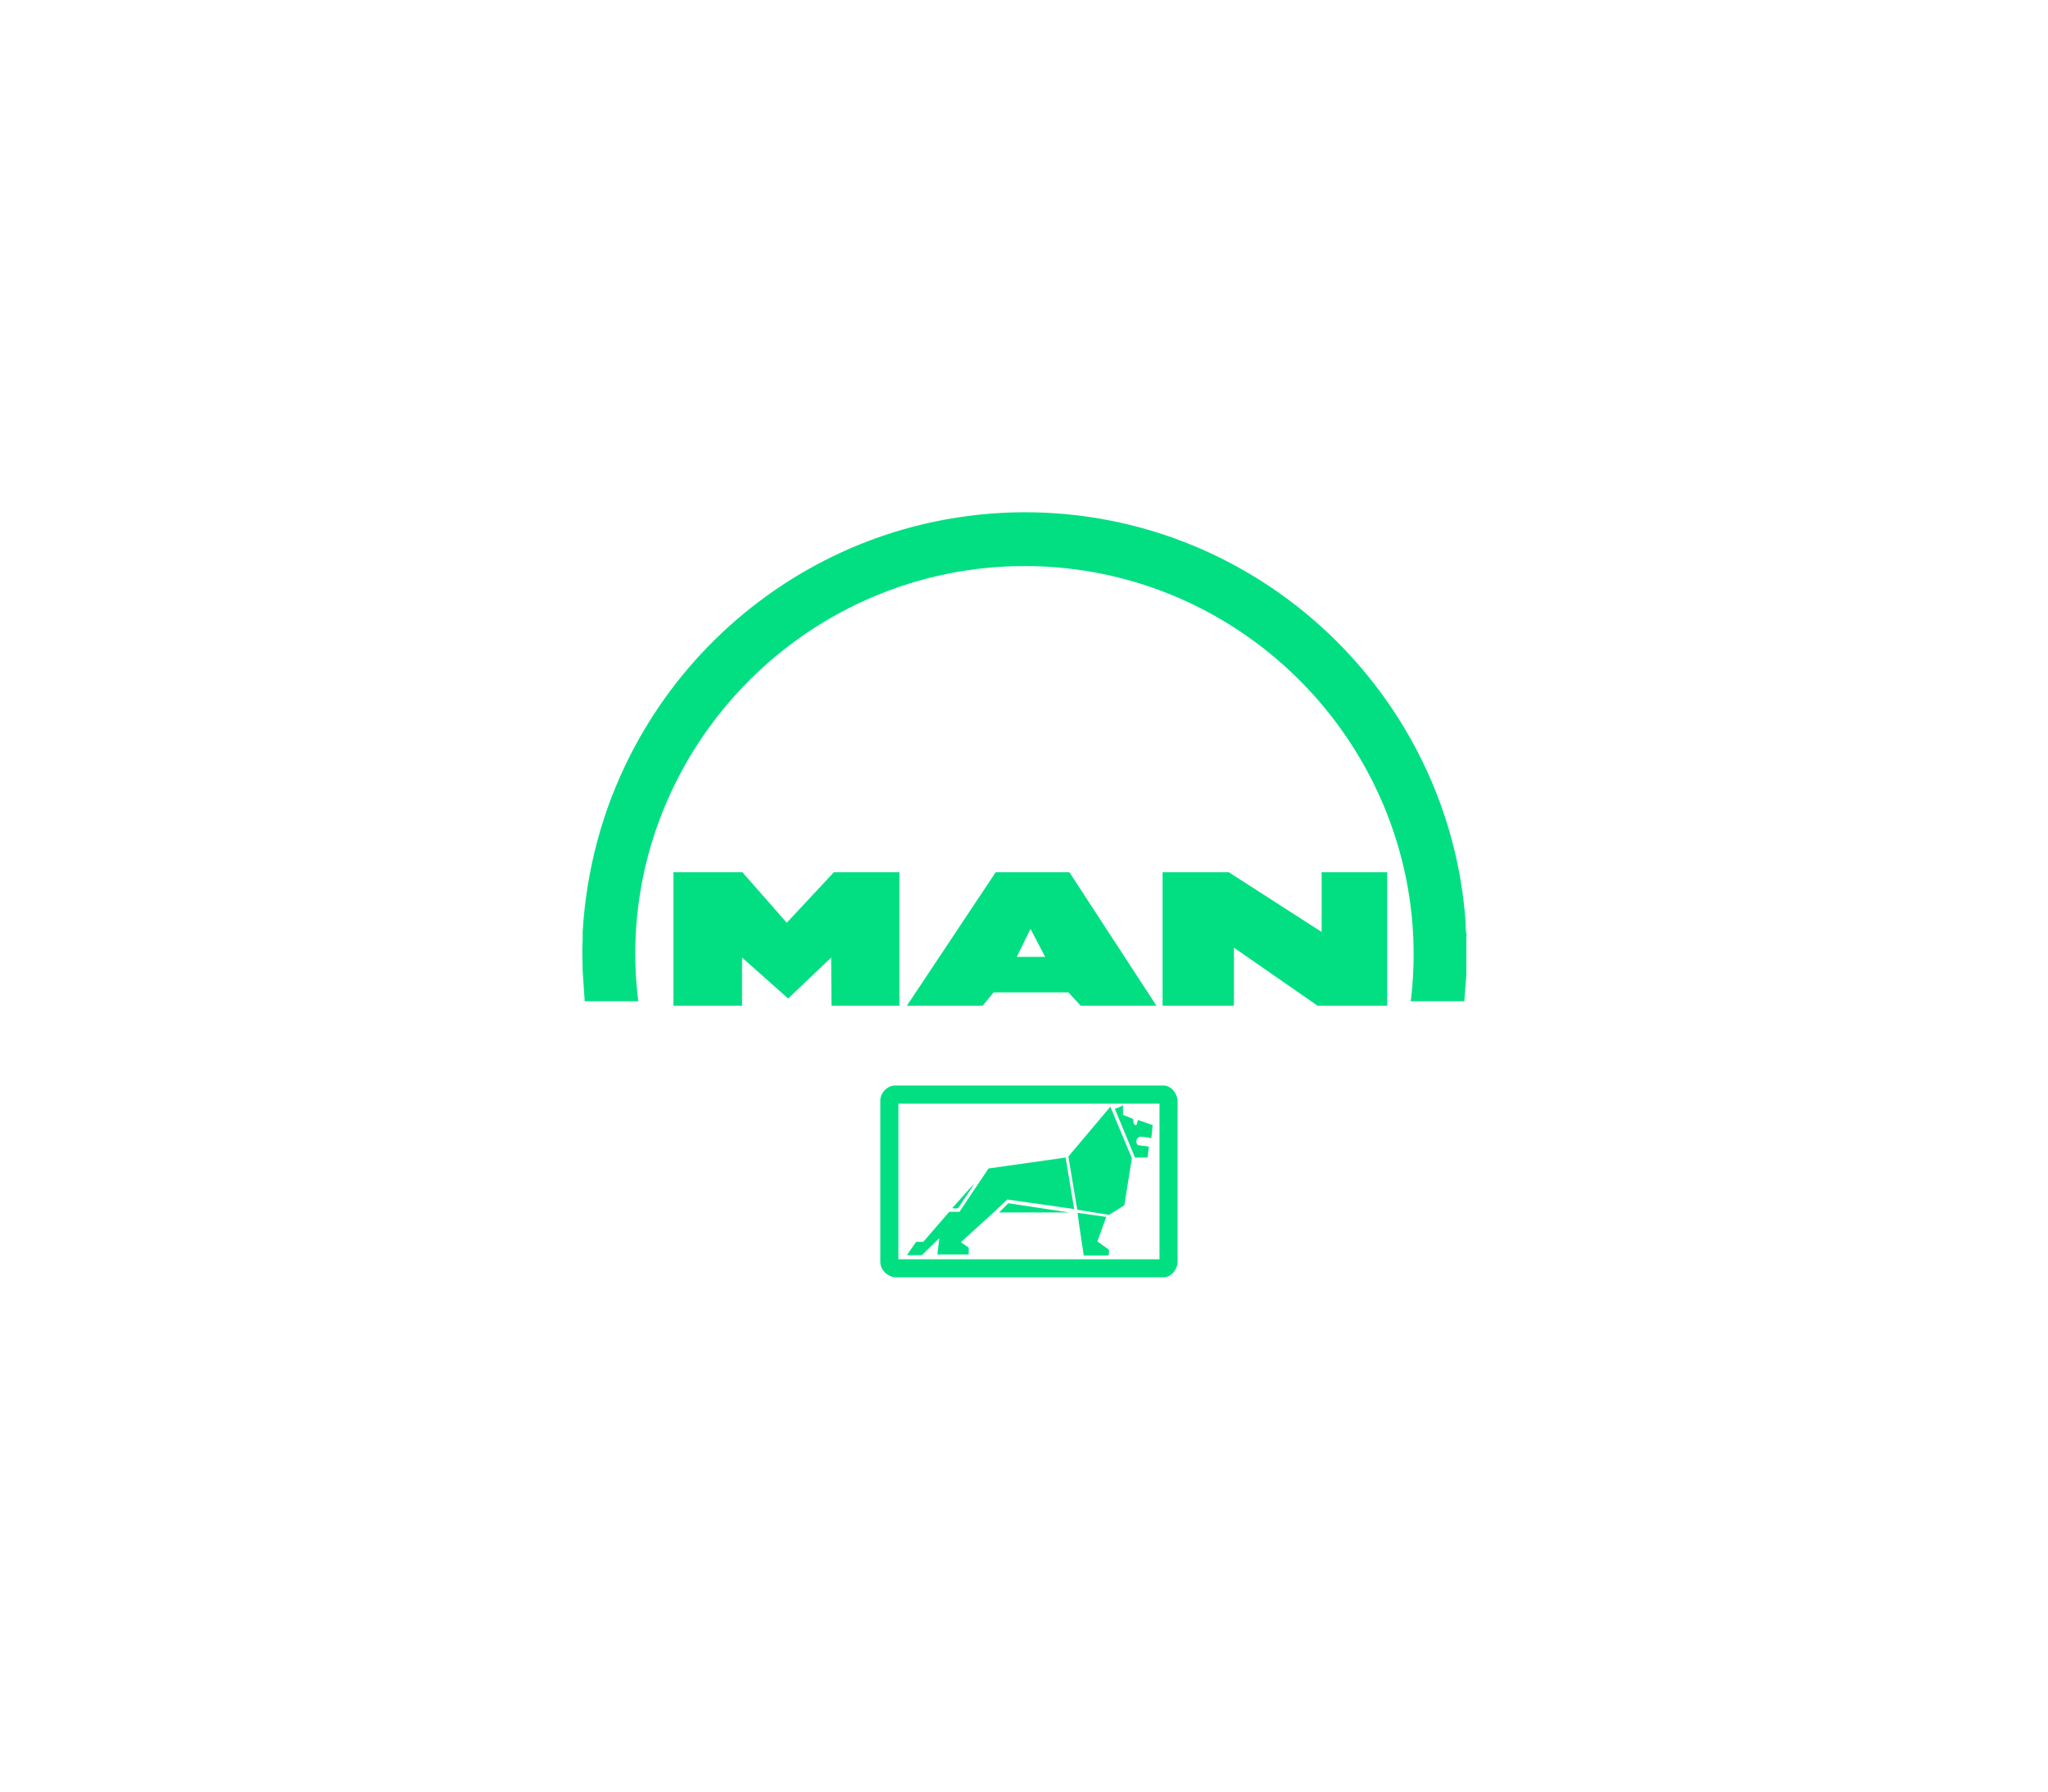
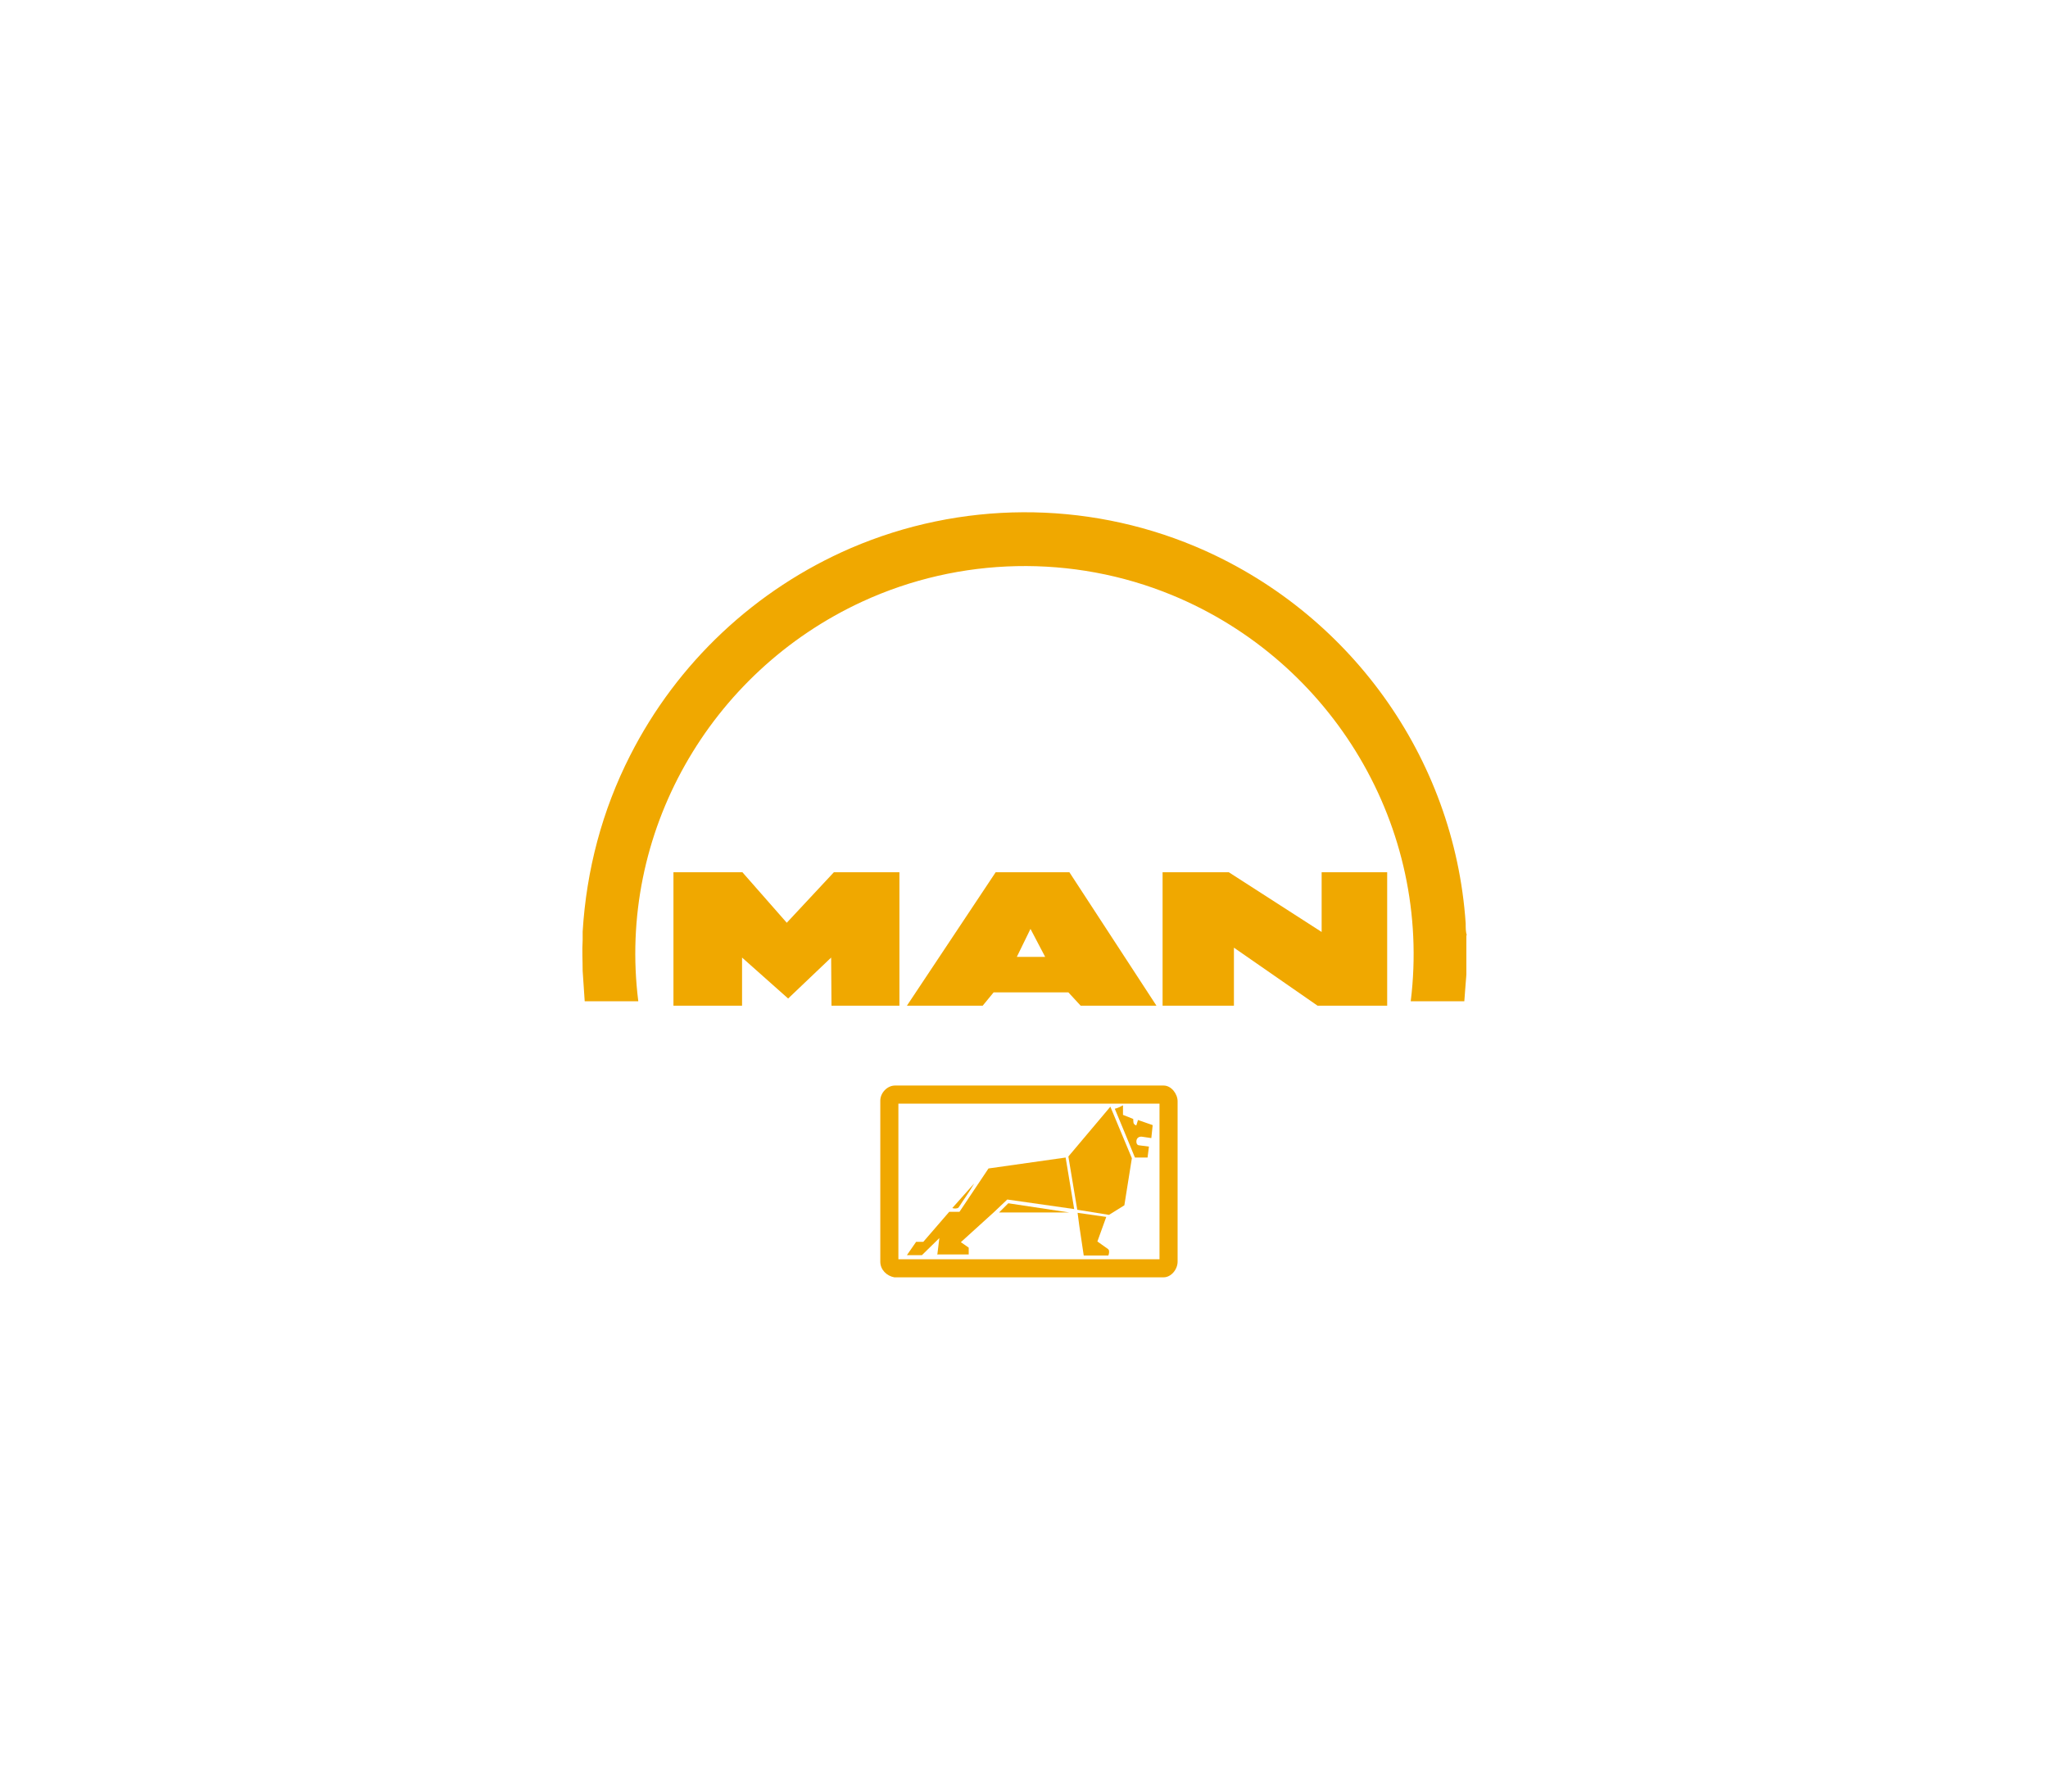
<svg xmlns="http://www.w3.org/2000/svg" id="Ebene_1" version="1.1" viewBox="0 0 600 524.9">
  <defs>
    <style>
      .st0 {
-         fill: #02df82;
+         fill: #f0a800;
      }
    </style>
  </defs>
  <path class="st0" d="M429.6,274.2v11.4l-.3,3.8-.3,4h-15.7c6.3-51-22.9-99.6-69.9-119-29.1-12-62.2-11.3-90.8,1.9-44.8,20.7-71.8,68-65.6,117.1h-15.7s-.6-8.9-.6-8.9c0-3-.2-6,0-9v-2.5c1.1-18,5.7-35.5,13.9-51.6,13.8-27.2,36.7-48.7,64.7-60.8,32.1-13.8,68.6-14,100.8-.5,45,18.9,76,61.7,79.3,110.5,0,1.3,0,2.4.3,3.4Z" />
  <polygon class="st0" points="243.6 294.7 243.5 280.6 230.9 292.6 217.4 280.6 217.4 294.7 197.3 294.7 197.3 255.6 217.5 255.6 230.5 270.4 244.3 255.6 263.5 255.6 263.5 294.7 243.6 294.7" />
  <polygon class="st0" points="406.4 294.7 386 294.7 361.5 277.7 361.5 294.7 340.6 294.7 340.6 255.6 360 255.6 387.2 273.1 387.2 255.6 406.4 255.6 406.4 294.7" />
  <path class="st0" d="M313,290.8h-21.9s-3.2,3.9-3.2,3.9h-22.2s26-39.1,26-39.1h21.6s25.5,39.1,25.5,39.1h-22.2s-3.6-3.9-3.6-3.9ZM306.2,280.4l-4.3-8.2-4,8.2h8.3Z" />
  <path class="st0" d="M345,369.7c0,2.3-1.9,4.6-4.1,4.6h-78.9c-2.2-.4-4.1-2.2-4.1-4.6v-47.2c0-2.2,2-4.4,4.3-4.4h78.7c2.3,0,4.1,2.5,4.1,4.6v46.9ZM339.7,369v-45.6s-76.5,0-76.5,0v45.6s76.5,0,76.5,0Z" />
  <path class="st0" d="M274.6,367.7l.6-4.9-5.1,5h-4.4s2.7-3.9,2.7-3.9h2.1c0,0,7.6-8.8,7.6-8.8h3c0,0,8.5-12.7,8.5-12.7l22.6-3.2,2.5,15.1-19.6-2.8-3.9,3.7-9.7,8.8,2.3,1.6c0,.5,0,1.3,0,2h-9.3Z" />
  <polygon class="st0" points="324.9 356 315.6 354.5 313 338.9 325.3 324.3 331.6 339.4 329.4 353.2 324.9 356" />
  <path class="st0" d="M324.7,366.1c.4.3.2,1.5,0,1.8h-7.2s-1.3-8.7-1.3-8.7l-.5-3.8,8.4,1.2-2.6,7.2,3.1,2.2Z" />
  <path class="st0" d="M337.3,333.5l-2.7-.4c-.7-.1-1.4.2-1.6.9s0,1.5.6,1.6l3,.4-.4,3.2h-3.7c0-.1-5.9-14.3-5.9-14.3.9-.2,1.4-.5,2.4-1v2.8c.1,0,3,1.2,3,1.2.1.8-.2,1.5.9,1.9l.5-1.6,4.3,1.5-.4,3.8Z" />
  <polygon class="st0" points="313.3 355.3 292.7 355.3 295.4 352.6 313.3 355.3" />
  <path class="st0" d="M280.7,353.9c-.2.3-1.3.3-1.7.1l6.4-7.2c-1.4,2.5-3,4.6-4.6,7.1Z" />
</svg>
